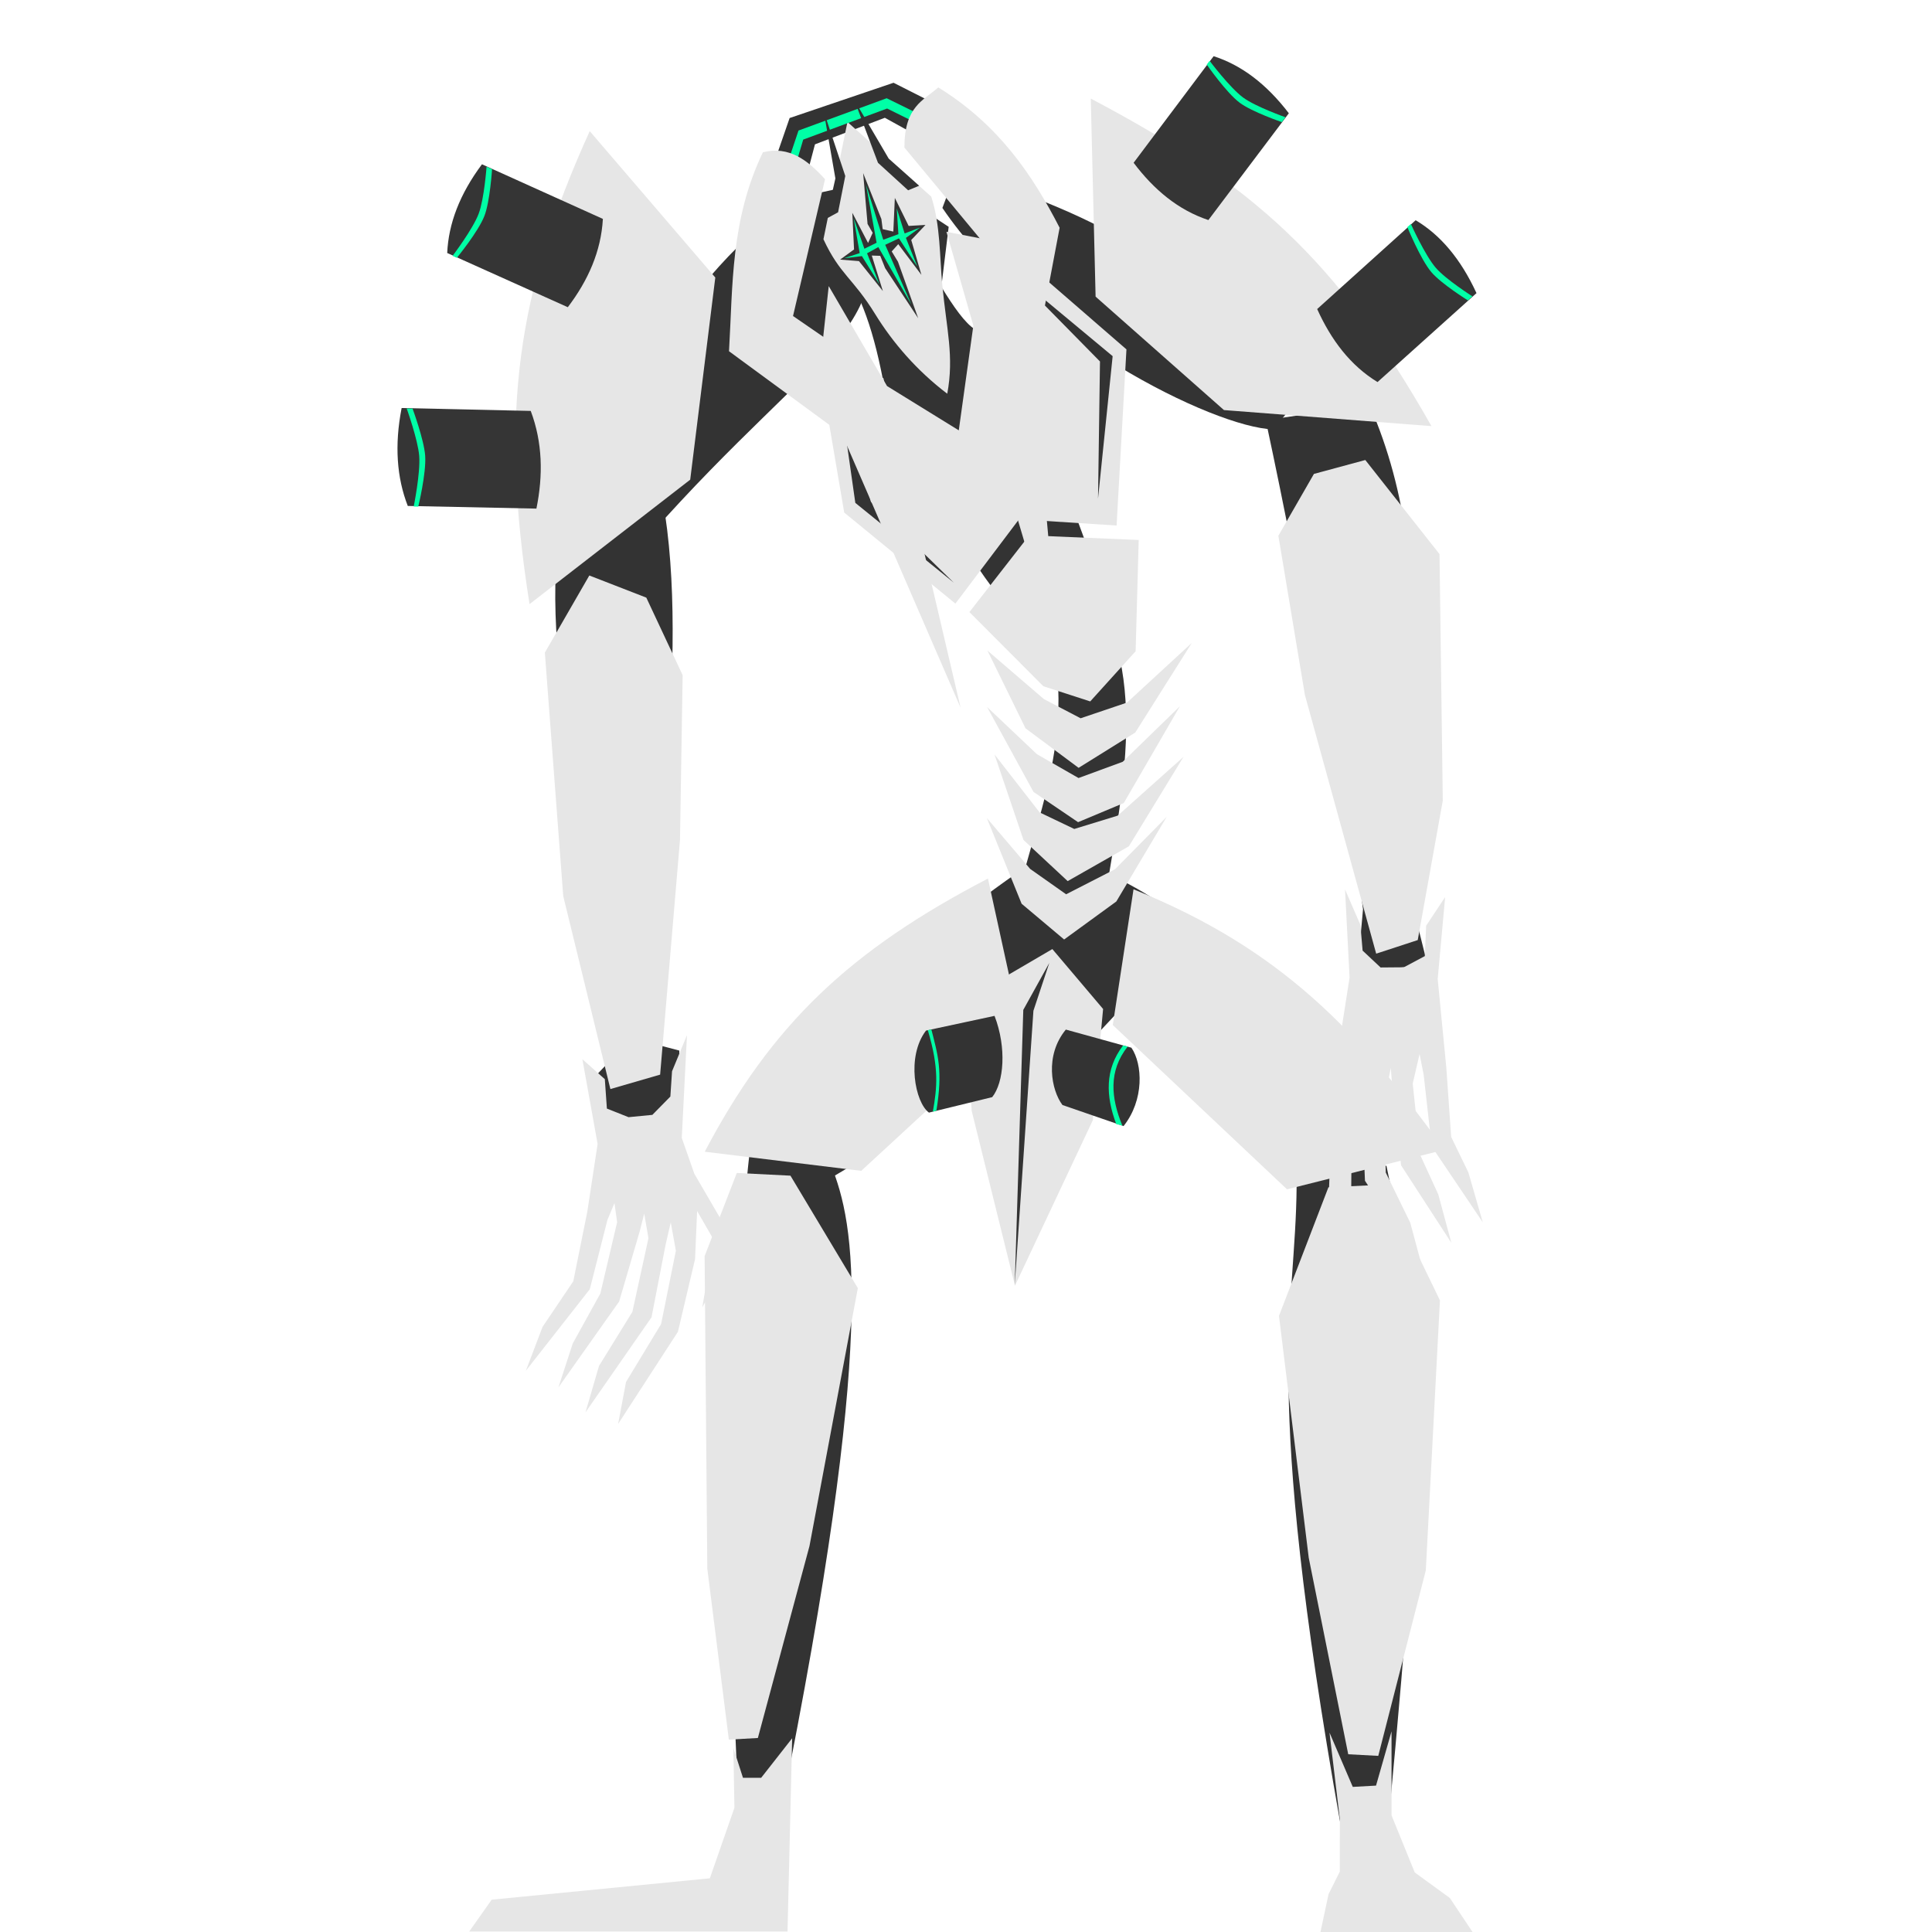
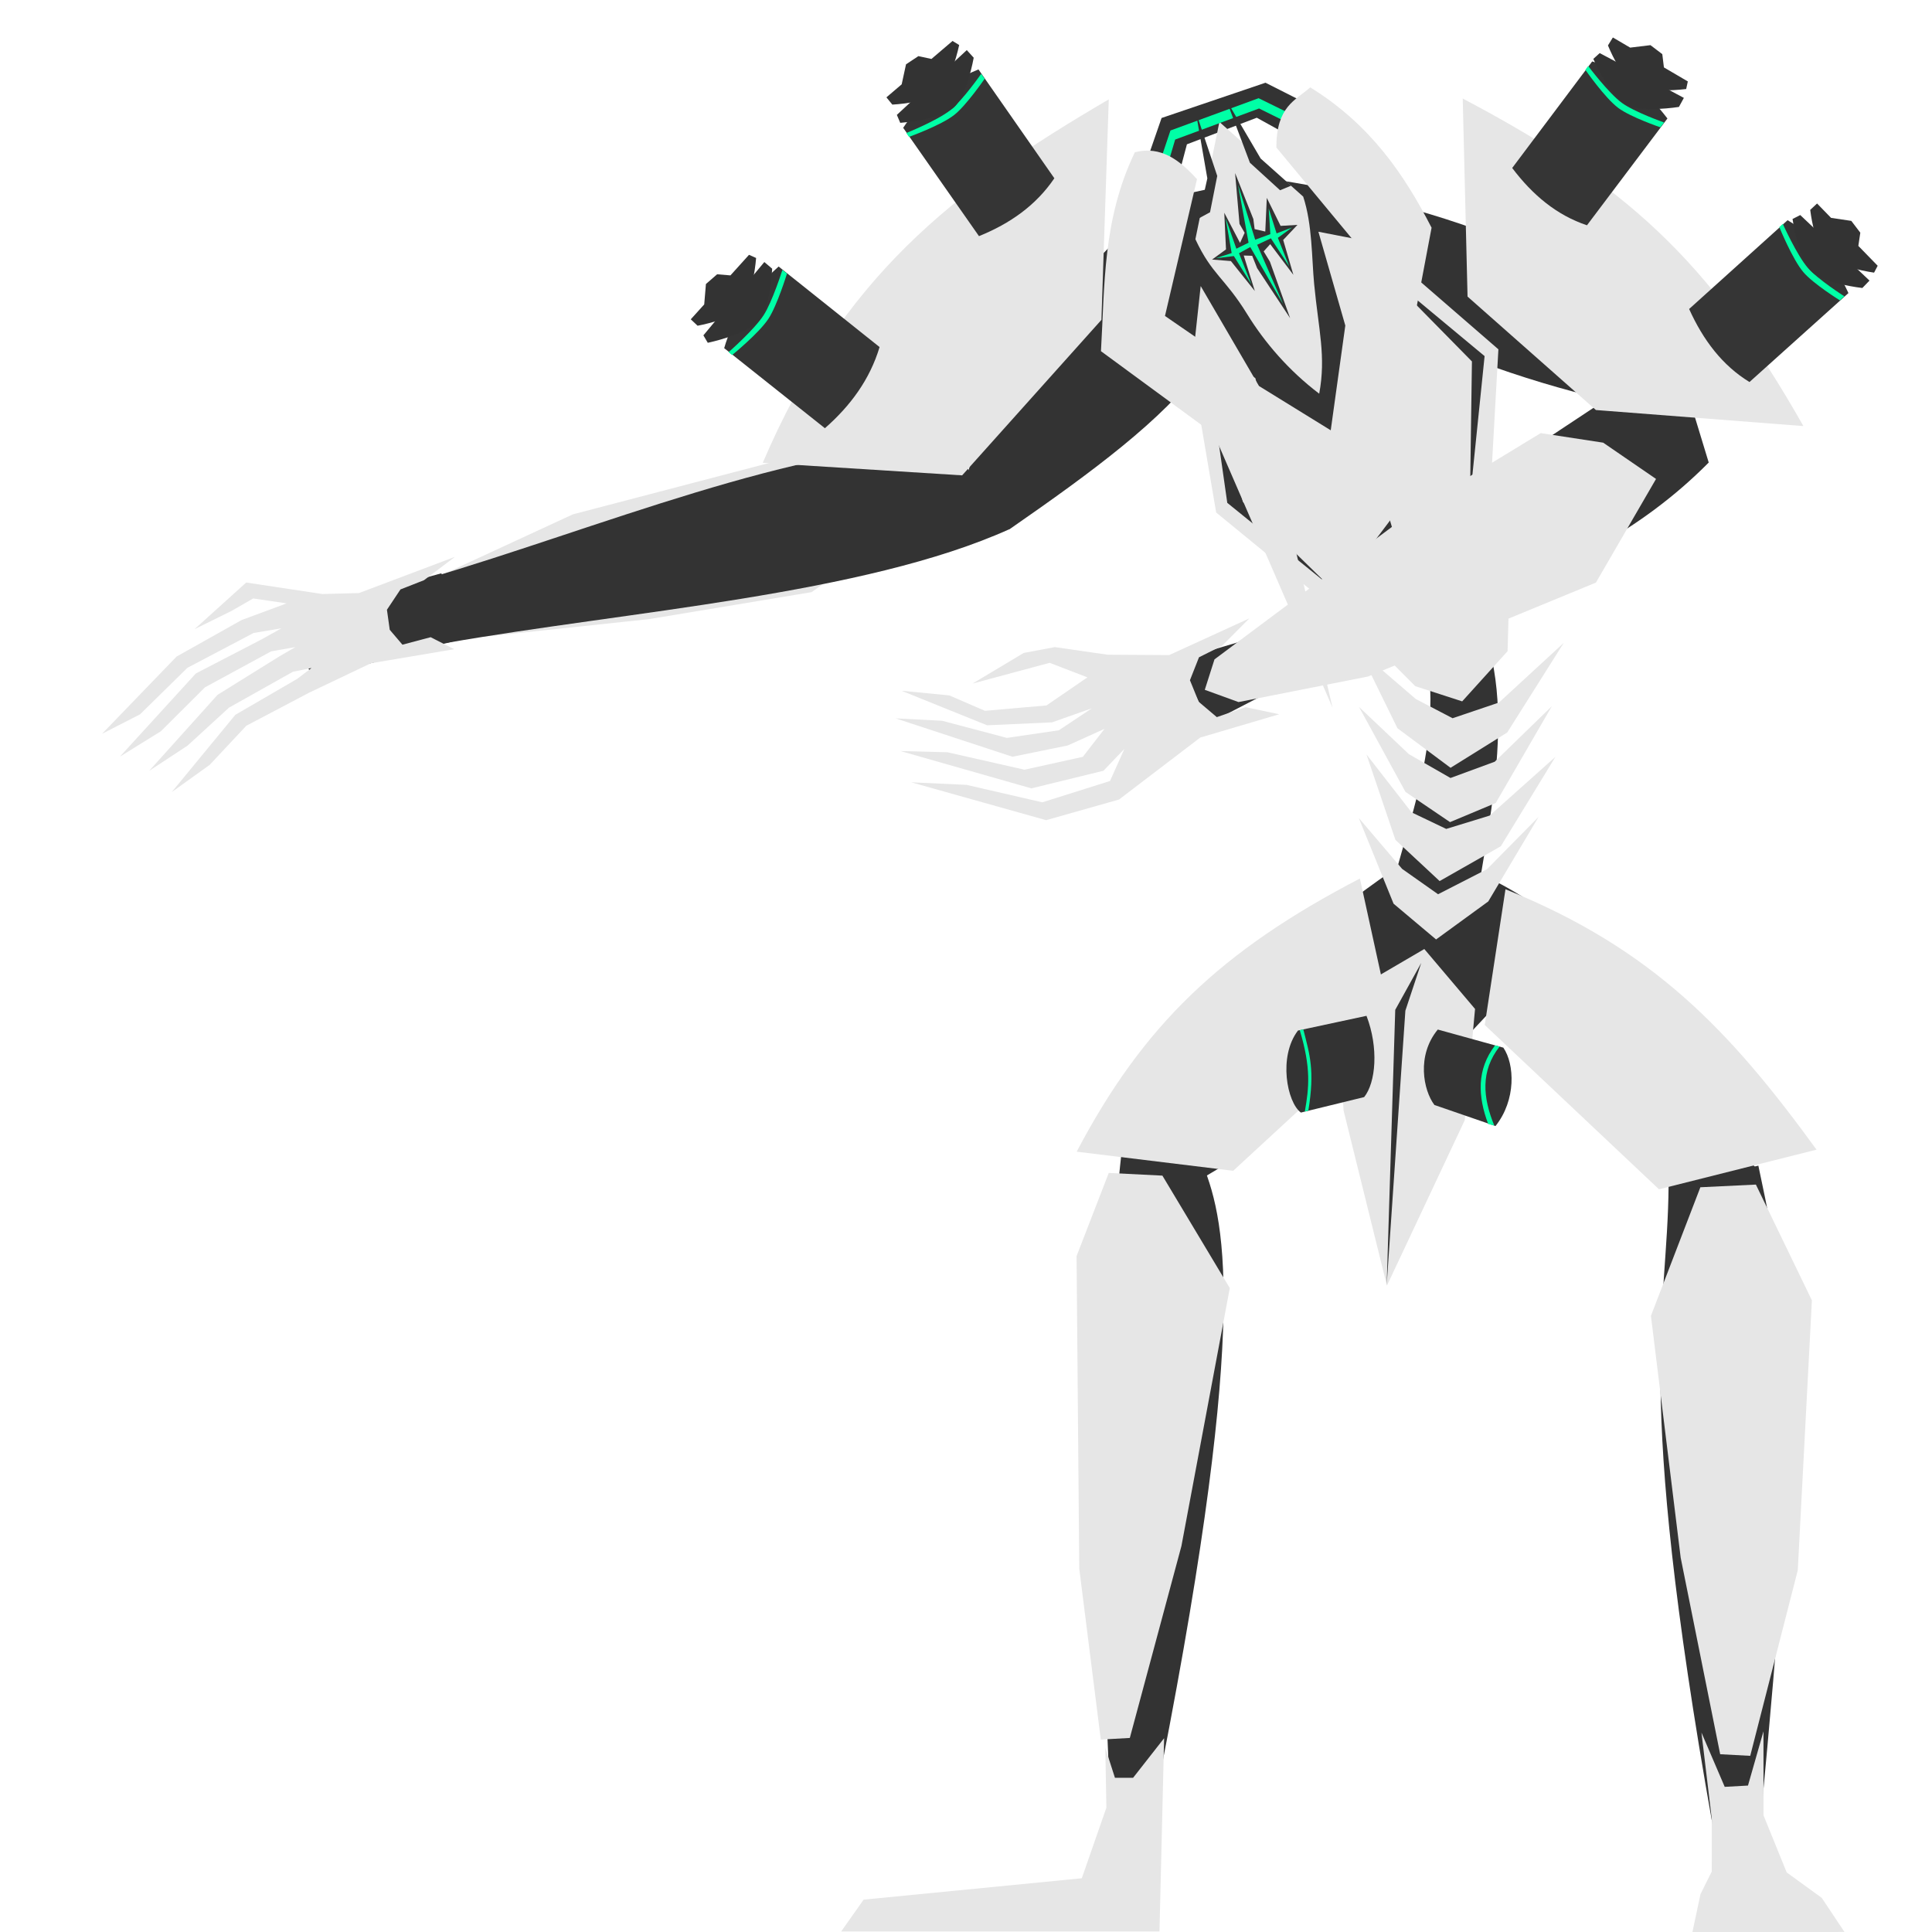
<svg xmlns="http://www.w3.org/2000/svg" width="1000mm" height="1000mm" viewBox="0 0 1000 1000" version="1.1" id="svg1">
  <defs id="defs1" />
  <g id="layer1" transform="translate(99.08821)">
-     <path style="fill:#333333;stroke-width:0.825" d="m 347.02,87.846 -18.35,56.216 55.421,37.573 7.853,-64.232 z" id="path1" />
-     <path style="fill:#333333;stroke-width:0.825" d="m 453.908,468.534 -51.718,37.748 29.309,68.791 58.173,-62.081 z" id="path1-9" />
-     <path style="fill:#333333;stroke-width:0.825" d="m 442.132,273.188 -17.654,52.912 39.537,31.598 23.737,-47.204 z" id="path1-7" />
-     <path style="fill:#333333;stroke-width:0.825" d="m 335.521,136.157 c 11.047,16.49 17.921,34.771 23.57,66.707 21.218,52.743 50.324,99.682 77.367,127.451 l 34.864,-22.641 C 459.461,267.002 445.977,232.258 405.738,170.607 395,164.076 381.823,135.692 368.155,116.5 Z" id="path2" />
-     <path style="fill:#333333;stroke-width:0.825" d="m 556.057,217.467 c 20.269,94.574 32.622,173.131 59.908,271.213 l 17.996,-0.409 c -12.514,-92.884 16.518,-185.767 -24.213,-278.651 z" id="path1-7-3" />
-     <path style="fill:#333333;stroke-width:0.825" d="m 388.694,107.626 c 45.102,66.435 140.247,113.604 171.198,114.631 l 12.76,-15.331 C 525.56,141.2 471.331,111.007 395.775,88.803 Z" id="path2-8" />
-     <path style="fill:#333333;stroke-width:0.825" d="m 445.99,333.166 c 12.202,63.589 -19.077,106.978 -26.307,173.419 l 45.72,7.914 c 8.29,-71.233 29.738,-135.738 10.935,-188.51 z" id="path2-0" />
-     <path style="fill:#333333;stroke-width:0.825" d="M 446.448,438.858 C 304.153,532.246 305.532,593.944 295.273,611.208 l 16.196,10.942 c 52.981,-36.414 69.794,-23.533 154.479,-178.244 z" id="path2-0-9" />
-     <path style="fill:#333333;stroke-width:0.825" d="M 617.319,604.578 C 565.169,550.767 554.085,481.233 455.631,444.282 l -14.026,13.589 c 54.518,111.658 122.758,147.657 167.49,164.059 z" id="path2-0-9-7" />
-     <path style="fill:#333333;stroke-width:1" d="m 331.008,602.983 c 12.425,30.905 24.026,86.686 -26.024,335.094 l -21.417,1.428 c -8.718,-149.441 -1.005,-297.717 6.735,-354.135 z" id="path3" />
-     <path style="fill:#e6e6e6;stroke-width:0.825" d="m 265.685,596.128 81.002,9.899 82.117,-75.757 -16.529,-75.529 c -71.837,37.363 -112.091,75.778 -146.59,141.387 z" id="path9" />
-     <path style="fill:#333333;stroke-width:1" d="m 572.044,613.635 c -0.495,66.586 -18.235,100.321 22.675,330.395 l 24.957,-1.901 C 639.781,728.434 637.988,694.452 618.516,603.37 Z" id="path4" />
-     <path style="fill:#e6e6e6;stroke-width:0.825" d="m 445.607,491.236 -45.106,26.383 3.332,57.258 22.417,90.617 40.298,-85.676 5.324,-57.566 z" id="path10" />
-     <path style="fill:#e6e6e6;stroke-width:0.825" d="m 476.89,530.551 10.732,-70.253 c 76.389,30.799 116.275,73.28 161.003,134.786 l -81.549,20.507 z" id="path11" />
-     <path style="display:inline;fill:#333333;stroke-width:0.825" d="m 580.021,262.499 26.377,208.152 -2.9,32.331 36.313,-3.514 -6.478,-25.914 -38.015,-222.301 z" id="path2-4" />
-     <path style="fill:#333333;stroke-width:0.825" d="m 323.445,100.129 c -41.478,9.934 -116.691,115.17 -116.157,160.222 l 29.755,16.923 C 326.887,175.761 372.523,168.896 342.053,96.045 Z" id="path2-4-5" />
-     <path style="fill:#333333;stroke-width:0.825" d="m 252.523,543.774 -24.63,-6.492 -20.562,21.551 10.542,62.882 33.944,-10.674 z" id="path1-7-5-9-7" />
-     <path style="fill:#333333;stroke-width:0.825" d="m 192.119,264.772 c -14.99,76.407 18.402,177.005 27.604,265.507 l 18.851,-2.025 c 0.656,-95.194 21.969,-205.143 1.968,-285.581 z" id="path2-4-5-5" />
-     <path style="fill:#e6e6e6;stroke-width:0.825" d="m 451.703,486.281 -22.007,-18.512 -18.009,-44.371 22.441,26.36 18.603,13.12 25.333,-12.973 26.723,-27.099 -26.071,43.803 z" id="path18" />
-     <path style="fill:#e6e6e6;stroke-width:0.845" d="m 459.195,397.431 -27.487,-20.467 -19.706,-40.236 29.223,25.118 19.021,9.929 24.007,-8.124 33.537,-30.883 -29.272,46.404 z" id="path18-0" />
-     <path style="fill:#e6e6e6;stroke-width:0.825" d="m 465.211,363.052 -24.268,-7.863 -38.26,-38.378 30.949,-39.718 56.672,2.403 -1.592,57.574 z" id="path28" />
-     <path style="fill:#e6e6e6;stroke-width:0.825" d="m 453.537,456.062 -22.872,-21.311 -14.992,-44.237 23.357,29.992 17.92,8.564 22.48,-6.897 34.059,-30.418 -28.283,46.296 z" id="path18-8" />
-     <path style="fill:#333333;fill-opacity:1;stroke-width:1.098" d="m 299.803,89.437 17.326,6.472 5.607,-21.196 36.164,-13.755 18.275,10.097 9.256,-16.569 -23.022,-11.65 -53.786,18.254 z" id="path42" />
-     <path style="fill:#e6e6e6;stroke-width:0.825" d="m 339.55,63.136 43.367,38.636 c 4.771,14.45 4.384,31.777 5.688,45.383 2.267,23.645 6.212,37.191 2.607,56.64 -15.782,-11.966 -28.247,-26.526 -37.216,-41.075 -11.792,-19.128 -18.284,-20.433 -26.873,-38.883 z" id="path27" />
-     <path style="fill:#e6e6e6;stroke-width:0.825" d="m 458.922,425.552 -23.062,-15.641 -24.045,-43.974 25.817,24.438 21.529,12.331 22.895,-8.419 29.561,-28.728 -29.04,50.089 z" id="path18-8-2" />
-     <path style="fill:#00ffa6;fill-opacity:1;stroke-width:1.098" d="m 308.646,84.155 5.572,-16.589 45.624,-16.716 18.575,9.118 -2.206,4.179 -16.137,-7.978 -43.418,16.083 -4.063,13.677 z" id="path43" />
-     <path style="fill:#e6e6e6;stroke-width:0.825" d="m 329.861,148.078 -4.642,42.797 12.66,74.425 57.544,47.128 32.947,-43.661 50.487,3.235 5.103,-91.169 -63.574,-55.111 -29.594,-5.749 13.927,48.546 -7.544,54.223 -37.138,-22.923 z" id="path29" />
-     <path style="fill:#333333;fill-opacity:1;stroke-width:1.098" d="m 469.251,258.094 1.009,-70.995 -44.398,-45.129 50.956,42.377 z" id="path45" />
-     <path style="fill:#333333;fill-opacity:1;stroke-width:1.098" d="m 394.582,301.571 -50.956,-41.276 -10.595,-74.297 18.667,73.747 z" id="path46" />
-     <path style="fill:#e6e6e6;stroke-width:0.825" d="m 327.949,92.765 -16.567,70.803 46.779,32.183 29.724,126.886 10.233,43.684 -61.397,-141.605 -58.474,-42.911 c 2.008,-34.108 0.779,-68.03 17.542,-102.986 13.546,-3.444 23.244,4.132 32.16,13.946 z" id="path19" />
-     <path style="fill:#e6e6e6;stroke-width:0.825" d="m 449.373,117.886 -13.706,72.568 13.555,150.948 -45.937,-154.686 12.524,-53.947 -46.779,-56.408 c 0.003,-21.298 9.793,-24.295 17.542,-31.11 31.061,19.19 48.657,45.057 62.801,72.636 z" id="path20" />
-     <path style="fill:#e6e6e6;stroke-width:0.825" d="m 206.153,67.876 64.995,75.764 -12.985,104.636 -83.162,64.417 C 159.403,214.297 168.394,151.103 206.153,67.876 Z" id="path21" />
-     <path style="fill:#e6e6e6;stroke-width:0.825" d="m 465.495,51.015 2.495,102.519 66.432,58.716 107.411,8.311 C 592.73,133.94 549.103,95.16 465.495,51.015 Z" id="path22" />
-     <path style="fill:#e6e6e6;stroke-width:0.825" d="m 235.439,309.332 -29.498,-11.459 -23.013,39.926 9.51,125.998 24.41,99.896 25.747,-7.464 10.277,-121.449 1.377,-85.316 z" id="path24" />
-     <path style="display:inline;fill:#e6e6e6;stroke-width:0.825" d="m 645.996,286.799 1.699,127.609 -12.964,72.171 -21.507,7.033 -36.888,-133.868 -13.745,-82.438 18.41,-32.013 26.589,-7.189 z" id="path25" />
-     <path style="fill:#e6e6e6;stroke-width:1" d="m 278.16,900.416 15.023,-0.835 26.707,-99.317 25.041,-133.532 -34.884,-58.209 -27.766,-1.388 -16.66,43.038 1.388,161.74 z" id="path7" />
-     <path style="fill:#e6e6e6;stroke-width:0.825" d="m 213.968,558.569 1.071,15.229 11.211,4.454 12.321,-1.198 9.32,-9.483 0.867,-13.079 7.727,-18.684 -2.687,53.177 6.501,18.563 21.532,36.972 -17.414,32.176 3.592,-21.174 3.103,-12.446 -9.374,-16.262 -1.065,24.896 -8.867,37.611 -30.948,47.701 4.083,-21.724 18.158,-29.97 7.649,-37.938 -2.655,-14.682 -2.646,11.438 -7.305,37.681 -34.176,49.189 6.986,-24.012 17.281,-28 8.318,-38.12 -2.196,-12.727 -2.383,9.369 -10.591,36.13 -31.418,44.428 7.387,-22.677 14.293,-25.863 8.698,-36.935 -1.382,-9.867 -3.623,8.629 -9.15,35.928 -33.087,42.196 8.637,-22.705 15.904,-23.595 7.268,-36.058 5.331,-35.012 -7.887,-43.862 z" id="path26" />
-     <path style="display:inline;fill:#e6e6e6;stroke-width:0.827" d="m 639.091,479.13 -0.698,15.75 -10.837,5.784 -12.048,0.102 -9.309,-8.728 -1.144,-13.333 -7.964,-18.346 2.359,45.631 -4.447,28.43 -23.851,22.487 -9.992,34.969 13.435,-16.22 5.217,-11.872 14.761,-14.237 -4.213,23.367 -1.557,42.775 29.223,51.919 -5.228,-25.143 -12.481,-28.58 0.345,-40.016 6.821,-14.942 -1.71,13.205 1.643,39.02 29.911,45.795 -6.462,-24.052 -12.67,-25.949 -1.096,-35.879 3.685,-18.297 0.929,11.679 4.403,38.733 26.02,40.122 -6.769,-25.094 -9.341,-20.334 -3.886,-37.014 3.542,-15.318 2.122,10.785 4.175,37.137 26.415,39.195 -7.432,-25.767 -8.929,-18.442 -2.51,-35.836 -4.461,-45.877 3.856,-42.429 z" id="path26-80" />
-     <path style="fill:#333333;stroke-width:0.989" d="m 335.758,134.362 7.206,-5.25 -0.891,-18.966 8.15,15.606 2.394,-5.235 -2.656,-4.592 -2.288,-26.327 9.449,23.804 0.661,5.209 5.513,1.26 0.787,-17.438 7.143,14.504 8.715,-0.514 -7.374,7.804 5.272,18.046 -11.992,-15.896 -3.387,3.765 3.239,5.325 10.469,29.249 -17.097,-25.901 -2.546,-6.394 -4.38,-0.148 5.74,18.374 -12.371,-15.496 z" id="path30-5" />
-     <path style="fill:#00ffa6;stroke-width:0.845;fill-opacity:1" d="m 337.751,133.681 8.14,-2.679 -3.091,-17.963 5.526,15.709 6.318,-3.107 -5.442,-29.929 8.878,28.385 7.846,-2.899 -0.864,-13.3 4.091,12.93 7.908,-3.016 -7.256,5.321 5.889,14.806 -9.501,-14.565 -7.101,3.338 13.472,30.749 -17.036,-29.569 -5.827,3.211 6.336,15.954 -9.008,-14.5 z" id="path30" />
-     <path style="fill:#333333;stroke-width:1.169" d="m 452.589,532.913 33.93,9.371 c 5.838,8.503 6.727,27.045 -4.055,40.575 L 450.844,571.959 c -5.755,-7.583 -9.335,-25.626 1.745,-39.046 z" id="path35" />
-     <path style="fill:#333333;stroke-width:1.209" d="m 415.685,525.813 -35.468,7.611 c -10.285,13.441 -5.693,37.199 1.516,42.462 l 32.74,-8.012 c 6.058,-7.537 7.58,-25.485 1.213,-42.062 z" id="path36" />
-     <path style="fill:#00ffa6;fill-opacity:1;stroke-width:1.209" d="m 381.152,533.231 c 5.952,19.874 4.772,29.671 2.612,42.179 l 1.814,-0.551 c 3.441,-20.801 0.709,-28.988 -2.596,-42.016 z" id="path37" />
-     <path style="fill:#00ffa6;fill-opacity:1;stroke-width:1.193" d="m 484.58,541.697 c -10.018,12.758 -8.62,26.613 -2.763,40.897 l -3.13,-0.756 c -5.452,-14.517 -5.969,-28.329 3.534,-40.706 z" id="path38" />
-     <path style="fill:#333333;stroke-width:1.098" d="m 430.565,522.713 13.464,-24.304 -8.219,24.744 -9.67,141.926 z" id="path39" />
-     <path style="fill:#333333;fill-opacity:1;stroke-width:1.098" d="m 334.703,109.883 3.726,-18.797 -11.177,-33.529 6.054,34.799 -4.657,20.829 z" id="path40" />
-     <path style="fill:#333333;fill-opacity:1;stroke-width:1.098" d="M 376.662,96.137 360.912,82.098 343.081,51.697 355.348,84.258 370.955,98.495 Z" id="path41" />
-     <path style="fill:#333333;fill-opacity:0.987;stroke-width:1.098" d="m 111.977,261.879 66.587,1.372 c 3.507,-17.311 3.193,-34.232 -2.946,-50.56 l -66.824,-1.498 c -3.747,19.23 -2.515,36.042 3.184,50.686 z" id="path47" />
-     <path style="fill:#00ffa6;fill-opacity:1;stroke-width:1.098" d="m 115.044,262.181 c 0,0 3.536,-17.311 2.847,-26.196 -0.646,-8.325 -6.478,-24.577 -6.478,-24.577 l 3.032,0.068 c 0,0 5.979,16.217 6.539,24.444 0.615,9.042 -3.581,26.314 -3.581,26.314 z" id="path48" />
-     <path style="fill:#333333;fill-opacity:0.987;stroke-width:1.098" d="m 132.385,130.945 62.42,28.064 c 10.489,-13.827 17.202,-28.853 18.16,-45.705 L 150.372,85.033 c -11.511,15.42 -17.311,30.72 -17.987,45.912 z" id="path47-9" />
-     <path style="fill:#00ffa6;fill-opacity:1;stroke-width:1.098" d="m 135.161,132.447 c 0,0 10.517,-13.816 13.546,-21.917 2.838,-7.59 4.054,-24.252 4.054,-24.252 l 2.84,1.283 c 0,0 -1.062,16.69 -3.942,24.159 -3.165,8.209 -14.289,21.724 -14.289,21.724 z" id="path48-0" />
-     <path style="fill:#333333;fill-opacity:0.987;stroke-width:1.098" d="m 529.08,29.086 -41.41,55.157 c 10.509,13.954 23.052,24.445 38.698,29.658 L 568.013,58.623 C 556.249,43.248 543.228,33.598 529.08,29.086 Z" id="path47-9-9" />
-     <path style="fill:#00ffa6;fill-opacity:1;stroke-width:1.098" d="m 526.999,31.475 c 0,0 10.491,13.979 17.396,19.046 6.469,4.748 21.873,10.17 21.873,10.17 l -1.889,2.508 c 0,0 -15.467,-5.276 -21.812,-10.035 -6.974,-5.23 -17.036,-19.739 -17.036,-19.739 z" id="path48-0-7" />
-     <path style="fill:#333333;fill-opacity:0.987;stroke-width:1.098" d="m 633.652,113.992 -50.974,45.969 c 7.291,16.131 17.24,29.255 31.238,37.796 l 51.226,-46.038 c -8.212,-17.814 -18.79,-30.204 -31.489,-37.727 z" id="path47-9-9-8" />
-     <path style="fill:#00ffa6;fill-opacity:1;stroke-width:1.098" d="m 631.168,115.921 c 0,0 7.27,16.152 12.888,22.673 5.264,6.109 18.988,14.806 18.988,14.806 l -2.324,2.089 c 0,0 -13.814,-8.565 -18.957,-14.659 -5.653,-6.697 -12.403,-23.284 -12.403,-23.284 z" id="path48-0-7-6" />
-     <path style="fill:#e6e6e6;stroke-width:1" d="m 281.053,935.689 -12.727,36.52 -112.922,11.067 -11.62,16.476 h 164.749 l 2.399,-100.03 -16.047,20.473 h -9.407 l -4.98,-15.493 z" id="path5" />
-     <path style="fill:#e6e6e6;stroke-width:1" d="m 594.415,941.613 -5.35,-44.807 12.038,28.088 12.038,-0.669 8.025,-28.088 v 43.469 l 12.018,29.577 18.148,13.193 11.748,17.622 -78.738,0.253 4.215,-19.824 5.839,-11.701 z" id="path6" />
-     <path style="fill:#e6e6e6;stroke-width:1.017" d="m 614.302,908.84 -15.549,-0.835 -20.443,-101.717 -15.403,-125.185 25.591,-66.557 28.738,-1.388 28.987,59.92 -7.309,139.719 z" id="path7-9" />
+     <path style="fill:#333333;stroke-width:0.825" d="m 539.542,87.823 -18.35,56.216 55.421,37.573 7.853,-64.232 z" id="path1" />
+     <path style="fill:#333333;stroke-width:0.825" d="m 646.43,468.511 -51.718,37.748 29.309,68.791 58.173,-62.081 z" id="path1-9" />
+     <path style="fill:#333333;stroke-width:0.825" d="m 634.654,273.166 -17.654,52.912 39.537,31.598 23.737,-47.204 z" id="path1-7" />
+     <path style="fill:#333333;stroke-width:0.825" d="m 528.044,136.135 c 11.002,16.455 -12.868,10.32 23.57,66.707 21.218,52.743 50.324,99.682 77.367,127.451 l 34.864,-22.641 C 651.983,266.98 638.499,232.236 598.26,170.585 c -1.087,-16.873 -9.092,-36.983 -22.76,-56.176 z" id="path2" />
+     <path style="fill:#333333;stroke-width:0.825" d="M 768.134,182.917 C 687.691,236.622 609.346,286.531 528.229,348.052 l 7.014,16.578 C 616.972,318.758 714.017,311.506 785.345,239.404 Z" id="path1-7-3" />
+     <path style="fill:#333333;stroke-width:0.825" d="m 549.348,111.096 c 45.102,66.435 190.583,101.279 221.534,102.306 l 12.76,-15.331 C 736.55,132.346 631.182,103.236 556.429,92.274 Z" id="path2-8" />
+     <path style="fill:#333333;stroke-width:0.825" d="m 638.512,333.144 c 12.202,63.589 -19.077,106.978 -26.307,173.419 l 45.72,7.914 c 8.29,-71.233 29.738,-135.738 10.935,-188.51 z" id="path2-0" />
+     <path style="fill:#333333;stroke-width:0.825" d="M 638.97,438.836 C 496.675,532.224 498.054,593.922 487.795,611.186 l 16.196,10.942 c 52.981,-36.414 69.794,-23.533 154.479,-178.244 z" id="path2-0-9" />
+     <path style="fill:#333333;stroke-width:0.825" d="M 809.841,604.556 C 757.691,550.745 746.607,481.211 648.153,444.26 l -14.026,13.589 c 54.518,111.658 122.758,147.657 167.49,164.059 z" id="path2-0-9-7" />
+     <path style="fill:#e6e6e6;stroke-width:0.825" d="m 357.103,280.772 5.972,-31.077 -43.411,-15.465 -122.239,31.995 -89.895,41.572 -5.125,14.186 15.309,11.142 119.116,-12.663 84.175,-13.975 z" id="path24" />
+     <path style="fill:#333333;stroke-width:1" d="m 523.53,602.961 c 12.425,30.905 24.026,86.686 -26.024,335.094 l -21.417,1.428 c -8.718,-149.441 -1.005,-297.717 6.735,-354.135 z" id="path3" />
+     <path style="fill:#e6e6e6;stroke-width:0.825" d="m 458.207,596.106 81.002,9.899 82.117,-75.757 -16.529,-75.529 C 532.96,492.082 492.706,530.497 458.207,596.106 Z" id="path9" />
+     <path style="fill:#333333;stroke-width:1" d="m 764.566,613.613 c -0.495,66.586 -18.235,100.321 22.675,330.395 l 24.957,-1.901 c 20.105,-213.696 18.312,-247.678 -1.16,-338.76 z" id="path4" />
+     <path style="fill:#e6e6e6;stroke-width:0.825" d="m 638.129,491.214 -45.106,26.383 3.332,57.258 22.417,90.617 40.298,-85.676 5.324,-57.566 z" id="path10" />
+     <path style="fill:#e6e6e6;stroke-width:0.825" d="m 669.412,530.529 10.732,-70.253 c 76.389,30.799 116.275,73.28 161.003,134.786 l -81.549,20.507 z" id="path11" />
+     <path style="display:inline;fill:#333333;stroke-width:0.825" d="m 725.232,231.262 -183.77,101.25 -31.123,9.222 16.652,32.46 27.591,-14.316 186.742,-118.543 z" id="path2-4" />
+     <path style="fill:#333333;stroke-width:0.825" d="M 515.967,100.107 C 474.489,110.041 399.276,215.276 399.81,260.328 l 23.727,13.533 C 510.744,213.414 565.045,168.874 534.575,96.023 Z" id="path2-4-5" />
+     <path style="fill:#333333;stroke-width:0.825" d="m 139.639,330.831 -8.133,-16.523 -2.083,-17.593 -82.776,22.908 16.599,31.473 z" id="path1-7-5-9-7" />
+     <path style="fill:#333333;stroke-width:0.825" d="m 393.153,230.151 c -77.857,-1.017 -185.25,44.222 -270.659,69.176 l 9.316,33.488 c 93.762,-16.459 216.248,-24.871 291.783,-59 z" id="path2-4-5-5" />
+     <path style="fill:#e6e6e6;stroke-width:0.825" d="m 644.225,486.259 -22.007,-18.512 -18.009,-44.371 22.441,26.36 18.603,13.12 25.333,-12.973 26.723,-27.099 -26.071,43.803 z" id="path18" />
+     <path style="fill:#e6e6e6;stroke-width:0.845" d="m 651.717,397.409 -27.487,-20.467 -19.706,-40.236 29.223,25.118 19.021,9.929 24.007,-8.124 33.537,-30.883 -29.272,46.404 z" id="path18-0" />
+     <path style="fill:#e6e6e6;stroke-width:0.825" d="m 657.733,363.03 -24.268,-7.863 -38.26,-38.378 30.949,-39.718 56.672,2.403 -1.592,57.574 z" id="path28" />
+     <path style="fill:#e6e6e6;stroke-width:0.825" d="m 646.059,456.039 -22.872,-21.311 -14.992,-44.237 23.357,29.992 17.92,8.564 22.48,-6.897 34.059,-30.418 -28.283,46.296 z" id="path18-8" />
+     <path style="fill:#333333;fill-opacity:1;stroke-width:1.098" d="m 492.325,89.415 17.326,6.472 5.607,-21.196 36.164,-13.755 18.275,10.097 9.256,-16.569 L 555.931,42.814 502.145,61.068 Z" id="path42" />
+     <path style="fill:#e6e6e6;stroke-width:0.825" d="m 532.072,63.114 43.367,38.636 c 4.771,14.45 4.384,31.777 5.688,45.383 2.267,23.645 6.212,37.191 2.607,56.64 -15.782,-11.966 -28.247,-26.526 -37.216,-41.075 -11.792,-19.128 -18.284,-20.433 -26.873,-38.883 z" id="path27" />
+     <path style="fill:#e6e6e6;stroke-width:0.825" d="m 651.444,425.53 -23.062,-15.641 -24.045,-43.974 25.817,24.438 21.529,12.331 22.895,-8.419 29.561,-28.728 -29.04,50.089 z" id="path18-8-2" />
+     <path style="fill:#00ffa6;fill-opacity:1;stroke-width:1.098" d="m 501.168,84.133 5.572,-16.589 45.624,-16.716 18.575,9.118 -2.206,4.179 -16.137,-7.978 -43.418,16.083 -4.063,13.677 z" id="path43" />
+     <path style="fill:#e6e6e6;stroke-width:0.825" d="m 522.383,148.056 -4.642,42.797 12.66,74.425 57.544,47.128 32.947,-43.661 50.487,3.235 5.103,-91.169 -63.574,-55.111 -29.594,-5.749 13.927,48.546 -7.544,54.223 -37.138,-22.923 z" id="path29" />
+     <path style="fill:#333333;fill-opacity:1;stroke-width:1.098" d="m 661.773,258.072 1.009,-70.995 -44.398,-45.129 50.956,42.377 z" id="path45" />
+     <path style="fill:#333333;fill-opacity:1;stroke-width:1.098" d="m 587.104,301.549 -50.956,-41.276 -10.595,-74.297 18.667,73.747 z" id="path46" />
+     <path style="fill:#e6e6e6;stroke-width:0.825" d="m 520.471,92.743 -16.567,70.803 46.779,32.183 29.724,126.886 10.233,43.684 -61.397,-141.605 -58.474,-42.911 c 2.008,-34.108 0.779,-68.03 17.542,-102.986 13.546,-3.444 23.244,4.132 32.16,13.946 z" id="path19" />
+     <path style="fill:#e6e6e6;stroke-width:0.825" d="M 641.895,117.864 628.189,190.432 641.744,341.38 595.807,186.694 608.331,132.746 561.553,76.338 c 0.003,-21.298 9.793,-24.295 17.542,-31.11 31.061,19.19 48.657,45.057 62.801,72.636 z" id="path20" />
+     <path style="fill:#e6e6e6;stroke-width:0.781" d="m 474.812,51.438 -3.805,114.124 -72.093,80.483 -103.201,-6.506 C 336.49,144.167 393.441,98.936 474.812,51.438 Z" id="path21" />
+     <path style="fill:#e6e6e6;stroke-width:0.825" d="m 658.017,50.992 2.495,102.519 66.432,58.716 107.411,8.311 C 785.252,133.918 741.625,95.138 658.017,50.992 Z" id="path22" />
+     <path style="display:inline;fill:#e6e6e6;stroke-width:0.825" d="m 726.964,301.549 -117.996,48.62 -67.004,13.223 -17.458,-6.345 5.022,-15.754 103.949,-77.609 64.901,-39.509 32.344,4.95 27.349,18.773 z" id="path25" />
+     <path style="fill:#e6e6e6;stroke-width:1" d="m 470.682,900.394 15.023,-0.835 26.707,-99.317 25.041,-133.532 -34.884,-58.209 -27.766,-1.388 -16.66,43.038 1.388,161.74 z" id="path7" />
+     <path style="fill:#e6e6e6;stroke-width:0.753" d="m 123.825,329.813 -14.617,3.875 -6.564,-7.711 -1.456,-10.372 7.004,-10.518 12.177,-4.778 16.033,-12.091 -49.689,18.746 -18.908,0.507 -39.462,-5.957 -26.749,24.155 19.254,-9.511 11.11,-6.395 17.337,2.541 -23.303,8.62 -33.68,18.912 -38.577,39.976 19.672,-10.081 24.508,-24.072 34.245,-18.026 14.433,-2.419 -10.253,5.711 -34.074,17.667 -39.305,43.059 21.224,-13.149 22.83,-22.747 34.276,-18.626 12.488,-2.183 -8.353,4.852 -31.918,19.85 -35.385,39.337 19.879,-13.059 21.439,-19.656 33.077,-18.565 9.615,-1.952 -7.393,5.629 -32.03,18.618 -32.925,39.996 19.642,-14.082 18.957,-20.257 32.549,-17.131 31.967,-15.233 43.107,-7.263 z" id="path26" />
+     <path style="display:inline;fill:#e6e6e6;stroke-width:0.827" d="m 545.631,366.028 -14.898,5.157 -9.372,-7.942 -4.536,-11.162 4.681,-11.871 11.972,-5.978 14.118,-14.166 -41.548,19.014 -31.809,-0.202 -27.357,-3.934 -16.078,3.009 -26.509,15.858 39.912,-10.739 19.552,7.53 -21.213,14.539 -31.816,2.777 -18.497,-7.986 -24.656,-2.388 44.263,17.864 33.614,-1.522 20.618,-7.278 -17.118,11.389 -26.875,3.942 -33.512,-8.87 -24.06,-1.237 60.457,19.86 28.576,-5.825 19.067,-8.619 -11.219,14.483 -30.207,6.671 -39.889,-9.032 -24.29,-0.627 67.747,19.318 37.315,-9.125 10.842,-11.321 -7.455,16.628 -35.044,11.035 -39.215,-9.032 -28.667,-1.334 69.861,19.609 37.72,-10.684 42.056,-32.081 40.863,-12.056 z" id="path26-80" />
+     <path style="fill:#333333;stroke-width:0.989" d="m 528.28,134.34 7.206,-5.25 -0.891,-18.966 8.15,15.606 2.394,-5.235 -2.656,-4.592 -2.288,-26.327 9.449,23.804 0.661,5.209 5.513,1.26 0.787,-17.438 7.143,14.504 8.715,-0.514 -7.374,7.804 5.272,18.046 -11.992,-15.896 -3.387,3.765 3.239,5.325 10.469,29.249 -17.097,-25.901 -2.546,-6.394 -4.38,-0.148 5.74,18.374 -12.371,-15.496 z" id="path30-5" />
+     <path style="fill:#00ffa6;fill-opacity:1;stroke-width:0.845" d="m 530.273,133.659 8.14,-2.679 -3.091,-17.963 5.526,15.709 6.318,-3.107 -5.442,-29.929 8.878,28.385 7.846,-2.899 -0.864,-13.3 4.091,12.93 7.908,-3.016 -7.256,5.321 5.889,14.806 -9.501,-14.565 -7.101,3.338 13.472,30.749 -17.036,-29.569 -5.827,3.211 6.336,15.954 -9.008,-14.5 z" id="path30" />
+     <path style="fill:#333333;stroke-width:1.169" d="m 645.111,532.891 33.93,9.371 c 5.838,8.503 6.727,27.045 -4.055,40.575 l -31.62,-10.901 c -5.755,-7.583 -9.335,-25.626 1.745,-39.046 z" id="path35" />
+     <path style="fill:#333333;stroke-width:1.209" d="m 608.207,525.791 -35.468,7.611 c -10.285,13.441 -5.693,37.199 1.516,42.462 l 32.74,-8.012 c 6.058,-7.537 7.58,-25.485 1.213,-42.062 z" id="path36" />
+     <path style="fill:#00ffa6;fill-opacity:1;stroke-width:1.209" d="m 573.675,533.209 c 5.952,19.874 4.772,29.671 2.612,42.179 l 1.814,-0.551 c 3.441,-20.801 0.709,-28.988 -2.596,-42.016 z" id="path37" />
+     <path style="fill:#00ffa6;fill-opacity:1;stroke-width:1.193" d="m 677.102,541.675 c -10.018,12.758 -8.62,26.613 -2.763,40.897 l -3.13,-0.756 c -5.452,-14.517 -5.969,-28.329 3.534,-40.706 z" id="path38" />
+     <path style="fill:#333333;stroke-width:1.098" d="m 623.087,522.69 13.464,-24.304 -8.219,24.744 -9.67,141.926 z" id="path39" />
+     <path style="fill:#333333;fill-opacity:1;stroke-width:1.098" d="m 527.225,109.861 3.726,-18.797 -11.177,-33.529 6.054,34.799 -4.657,20.829 z" id="path40" />
+     <path style="fill:#333333;fill-opacity:1;stroke-width:1.098" d="m 569.184,96.115 -15.75,-14.039 -17.832,-30.401 12.267,32.561 15.607,14.237 z" id="path41" />
+     <path style="fill:#333333;fill-opacity:0.987;stroke-width:1.098" d="m 275.748,180.204 52.136,41.442 c 13.28,-11.645 23.284,-25.296 28.295,-42.005 l -52.249,-41.686 c -14.633,13.026 -23.841,27.147 -28.182,42.248 z" id="path47" />
+     <path style="fill:#00ffa6;fill-opacity:1;stroke-width:1.098" d="m 278.004,182.302 c 0,0 13.303,-11.627 18.139,-19.113 4.531,-7.013 9.74,-23.476 9.74,-23.476 l 2.37,1.891 c 0,0 -5.071,16.523 -9.611,23.406 -4.99,7.565 -18.795,18.762 -18.795,18.762 z" id="path48" />
+     <path style="fill:#333333;fill-opacity:0.987;stroke-width:1.098" d="m 368.395,66.149 39.235,56.076 c 16.091,-6.503 29.553,-15.969 39.008,-29.952 L 407.36,35.931 c -17.785,7.348 -30.603,17.517 -38.965,30.218 z" id="path47-9" />
+     <path style="fill:#00ffa6;fill-opacity:1;stroke-width:1.098" d="m 370.009,68.861 c 0,0 16.109,-6.479 22.86,-11.885 6.325,-5.065 15.904,-18.753 15.904,-18.753 l 1.782,2.556 c 0,0 -9.461,13.79 -15.76,18.73 -6.923,5.43 -23.4,11.339 -23.4,11.339 z" id="path48-0" />
+     <path style="fill:#333333;fill-opacity:0.987;stroke-width:1.098" d="m 826.174,113.969 -50.974,45.969 c 7.291,16.131 17.24,29.255 31.238,37.796 l 51.226,-46.038 c -8.212,-17.814 -18.79,-30.204 -31.489,-37.727 z" id="path47-9-9-8" />
+     <path style="fill:#00ffa6;fill-opacity:1;stroke-width:1.098" d="m 823.69,115.899 c 0,0 7.27,16.152 12.888,22.673 5.264,6.109 18.988,14.806 18.988,14.806 l -2.324,2.089 c 0,0 -13.814,-8.565 -18.957,-14.659 -5.653,-6.697 -12.403,-23.284 -12.403,-23.284 z" id="path48-0-7-6" />
+     <path style="fill:#e6e6e6;stroke-width:1" d="m 473.575,935.667 -12.727,36.52 -112.922,11.067 -11.62,16.476 h 164.749 l 2.399,-100.03 -16.047,20.473 h -9.407 L 473.022,904.681 Z" id="path5" />
+     <path style="fill:#e6e6e6;stroke-width:1" d="m 786.937,941.591 -5.35,-44.807 12.038,28.088 12.038,-0.669 8.025,-28.088 v 43.469 l 12.018,29.577 18.148,13.193 11.748,17.622 -78.738,0.253 4.215,-19.824 5.839,-11.701 z" id="path6" />
+     <path style="fill:#e6e6e6;stroke-width:1.017" d="m 806.824,908.818 -15.549,-0.835 -20.443,-101.717 -15.403,-125.185 25.591,-66.557 28.738,-1.388 28.987,59.92 -7.309,139.719 z" id="path7-9" />
+     <path style="fill:#333333;fill-opacity:0.987;stroke-width:1.098" d="m 725.035,31.789 -41.41,55.157 c 10.509,13.954 23.052,24.445 38.698,29.658 l 41.646,-55.278 c -11.764,-15.375 -24.785,-25.025 -38.934,-29.537 z" id="path47-9-9" />
+     <path style="fill:#00ffa6;fill-opacity:1;stroke-width:1.098" d="m 722.954,34.178 c 0,0 10.491,13.979 17.396,19.046 6.469,4.748 21.873,10.17 21.873,10.17 l -1.889,2.508 c 0,0 -15.467,-5.276 -21.812,-10.035 -6.974,-5.23 -17.036,-19.739 -17.036,-19.739 z" id="path48-0-7" />
+     <path style="fill:#333333;stroke-width:1" d="m 284.868,159.378 c -5.506,6.11 -22.886,9.22 -22.886,9.22 l -3.526,-3.323 6.959,-7.707 0.881,-10.552 5.796,-5.046 6.891,0.572 9.614,-10.647 3.68,1.633 c 0,0 -1.408,19.191 -7.409,25.85 z" id="path8" />
+     <path style="fill:#333333;stroke-width:1.099" d="m 293.941,165.68 c 5.774,-6.934 6.651,-26.603 6.651,-26.603 l -4.064,-3.448 -7.282,8.762 -11.194,2.422 -4.592,7.109 1.589,7.551 -10.06,12.105 2.272,3.851 c 0,0 20.386,-4.191 26.68,-11.748 z" id="path8-5" />
+     <path style="fill:#333333;stroke-width:1" d="m 386.675,47.969 c -6.253,5.343 -23.889,6.171 -23.889,6.171 l -3.065,-3.753 7.901,-6.738 2.243,-10.348 6.402,-4.251 6.759,1.462 10.915,-9.309 3.437,2.097 c 0,0 -3.888,18.846 -10.703,24.669 z" id="path8-3" />
+     <path style="fill:#333333;stroke-width:1.099" d="m 394.853,55.396 c 6.626,-6.126 10.049,-25.515 10.049,-25.515 l -3.581,-3.947 -8.358,7.743 -11.414,0.948 -5.476,6.452 0.595,7.694 -11.546,10.696 1.753,4.113 c 0,0 20.758,-1.509 27.979,-8.185 z" id="path8-5-7" />
+     <path style="fill:#333333;stroke-width:1" d="m 746.857,44.064 c -7.099,-4.153 -13.669,-20.541 -13.669,-20.541 l 2.539,-4.126 8.958,5.252 10.511,-1.277 6.116,4.652 0.837,6.864 12.375,7.256 -0.852,3.935 c 0,0 -19.078,2.512 -26.815,-2.014 z" id="path8-3-3" />
+     <path style="fill:#333333;stroke-width:1.099" d="m 742.526,54.226 c 7.961,4.248 27.399,1.119 27.399,1.119 l 2.553,-4.678 -10.057,-5.354 -4.641,-10.471 -7.892,-3.055 -7.072,3.087 -13.893,-7.397 -3.31,3.006 c 0,0 8.238,19.113 16.914,23.743 z" id="path8-5-7-9" />
+     <path style="fill:#333333;stroke-width:1" d="m 845.611,132.066 c -5.742,-5.888 -7.728,-23.432 -7.728,-23.432 l 3.543,-3.305 7.243,7.441 10.473,1.558 4.662,6.108 -1.015,6.84 10.006,10.279 -1.866,3.567 c 0,0 -19.061,-2.641 -25.319,-9.058 z" id="path8-3-3-3" />
+     <path style="fill:#333333;stroke-width:1.099" d="m 838.738,140.714 c 6.548,6.209 26.12,8.349 26.12,8.349 l 3.703,-3.833 -8.275,-7.831 -1.697,-11.327 -6.798,-5.04 -7.638,1.1 -11.432,-10.818 -3.989,2.02 c 0,0 2.87,20.614 10.007,27.38 z" id="path8-5-7-9-9" />
  </g>
</svg>
